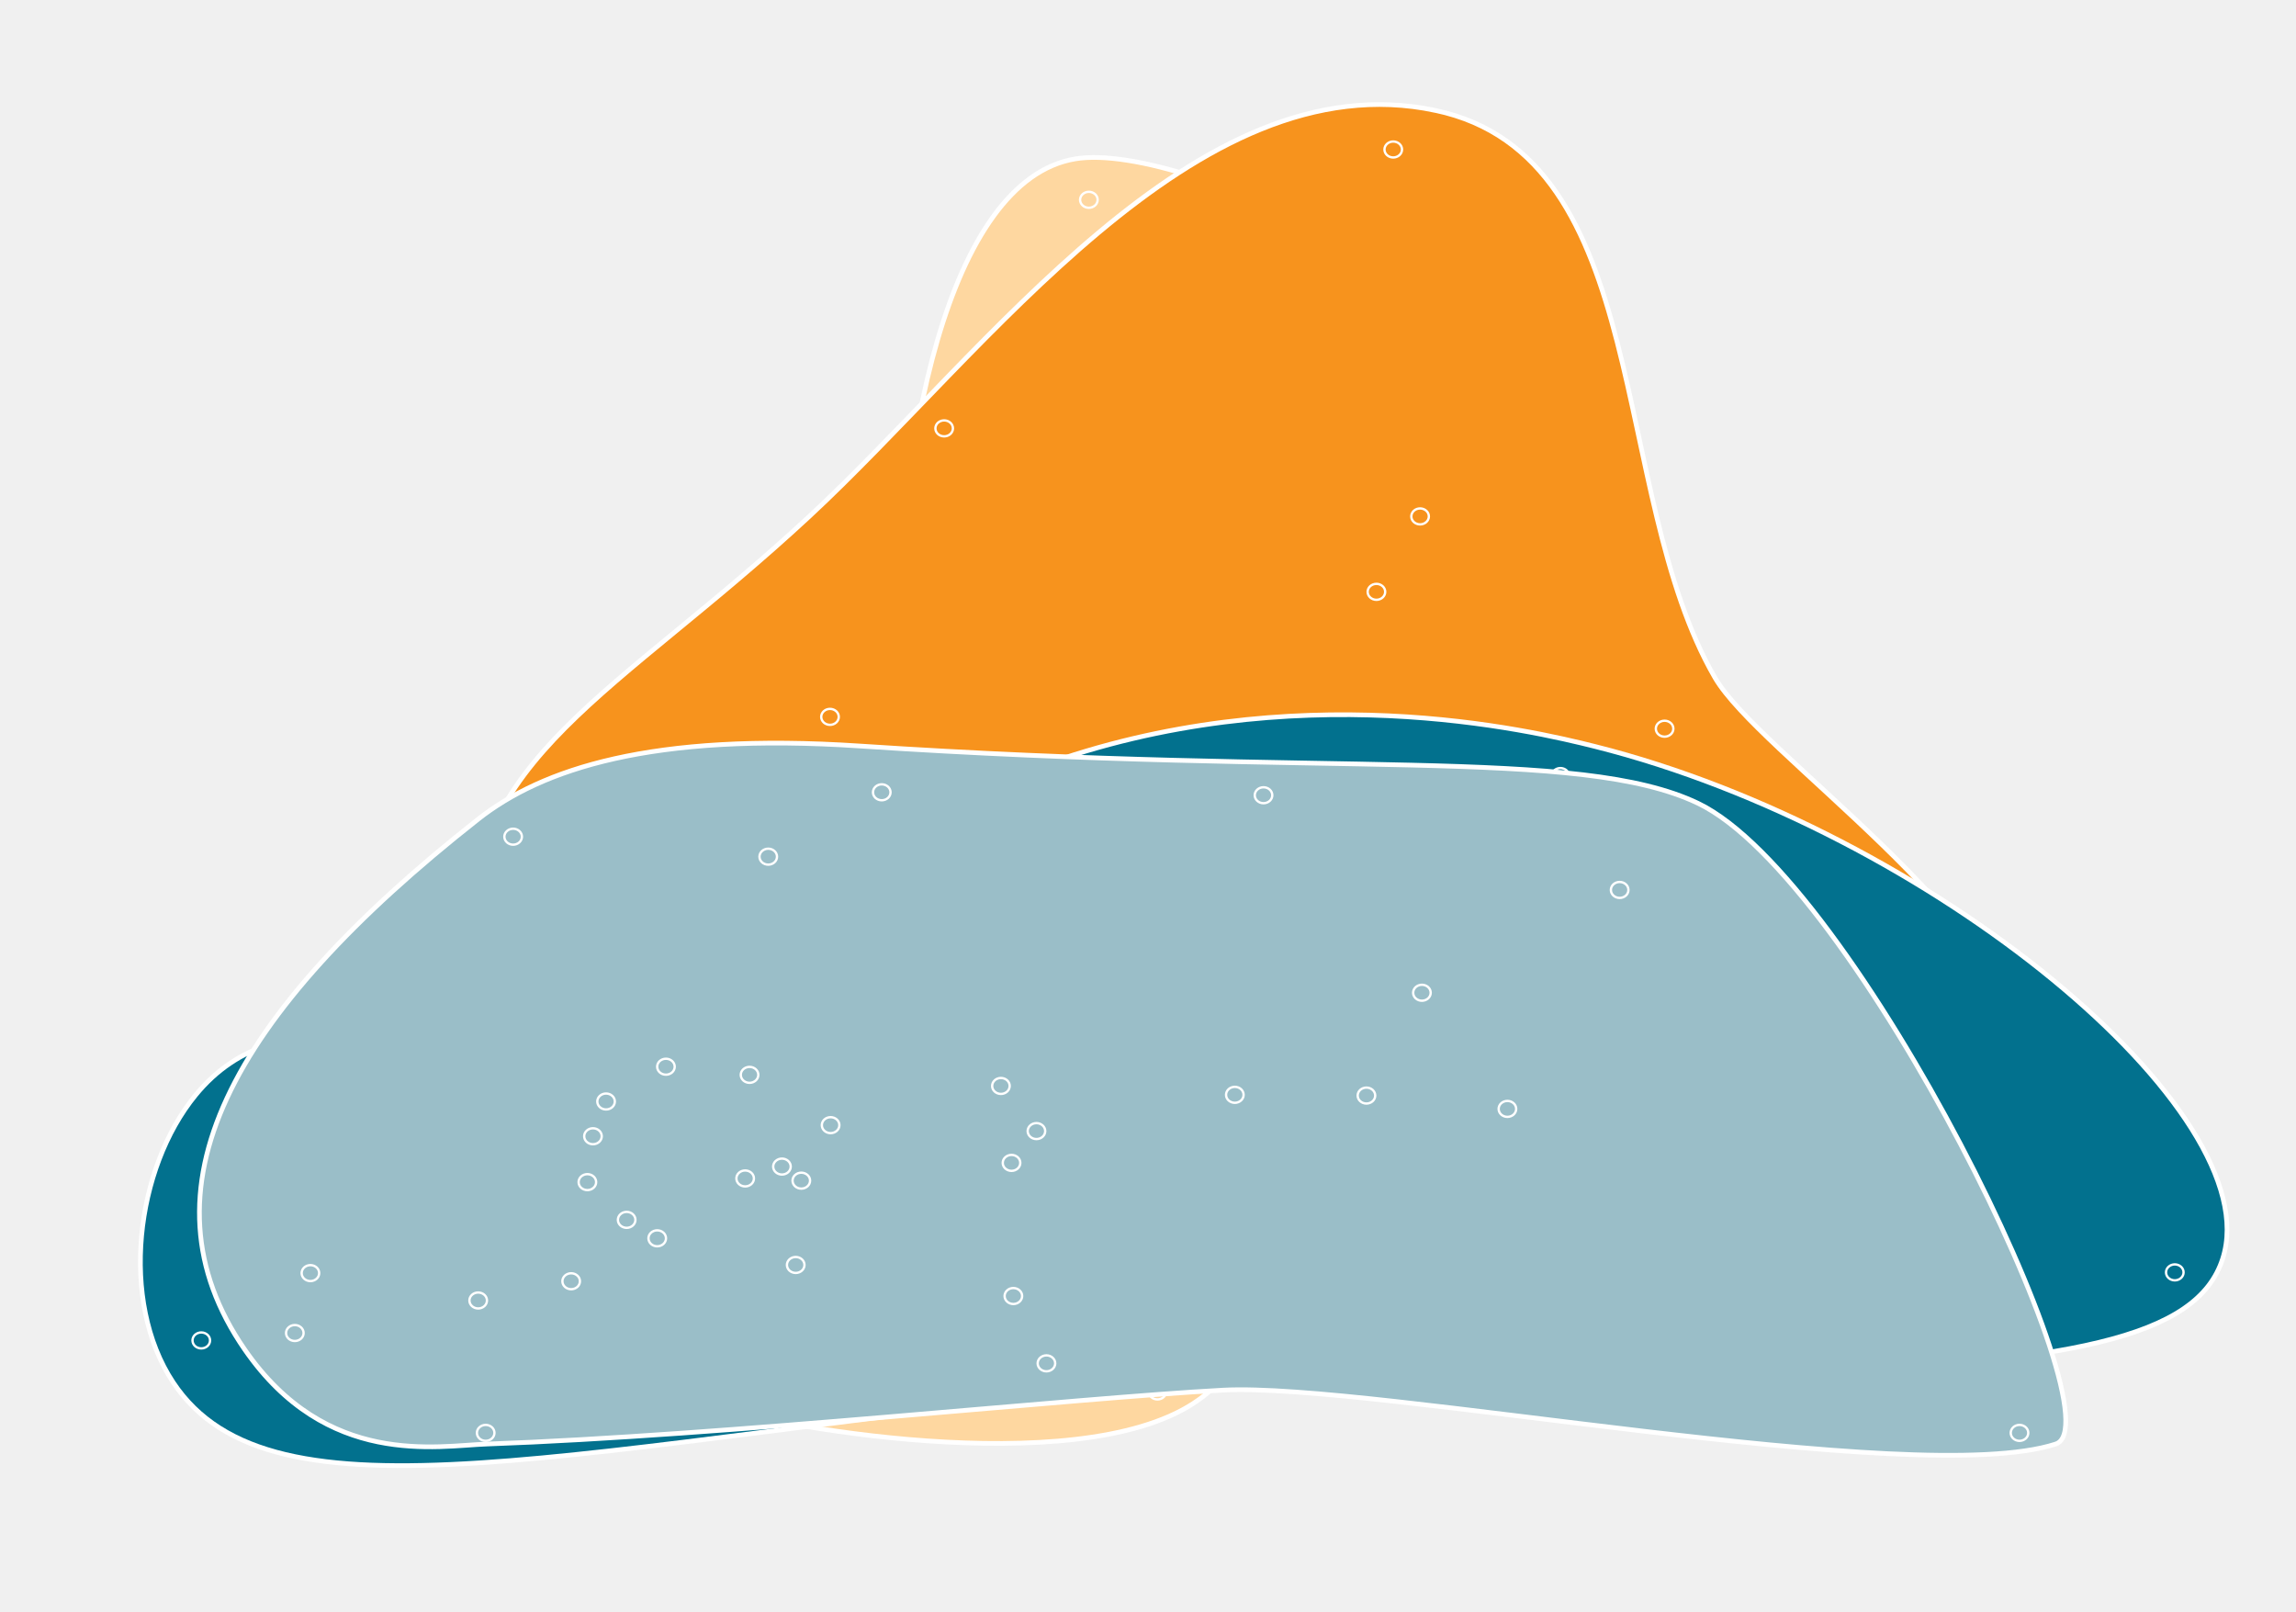
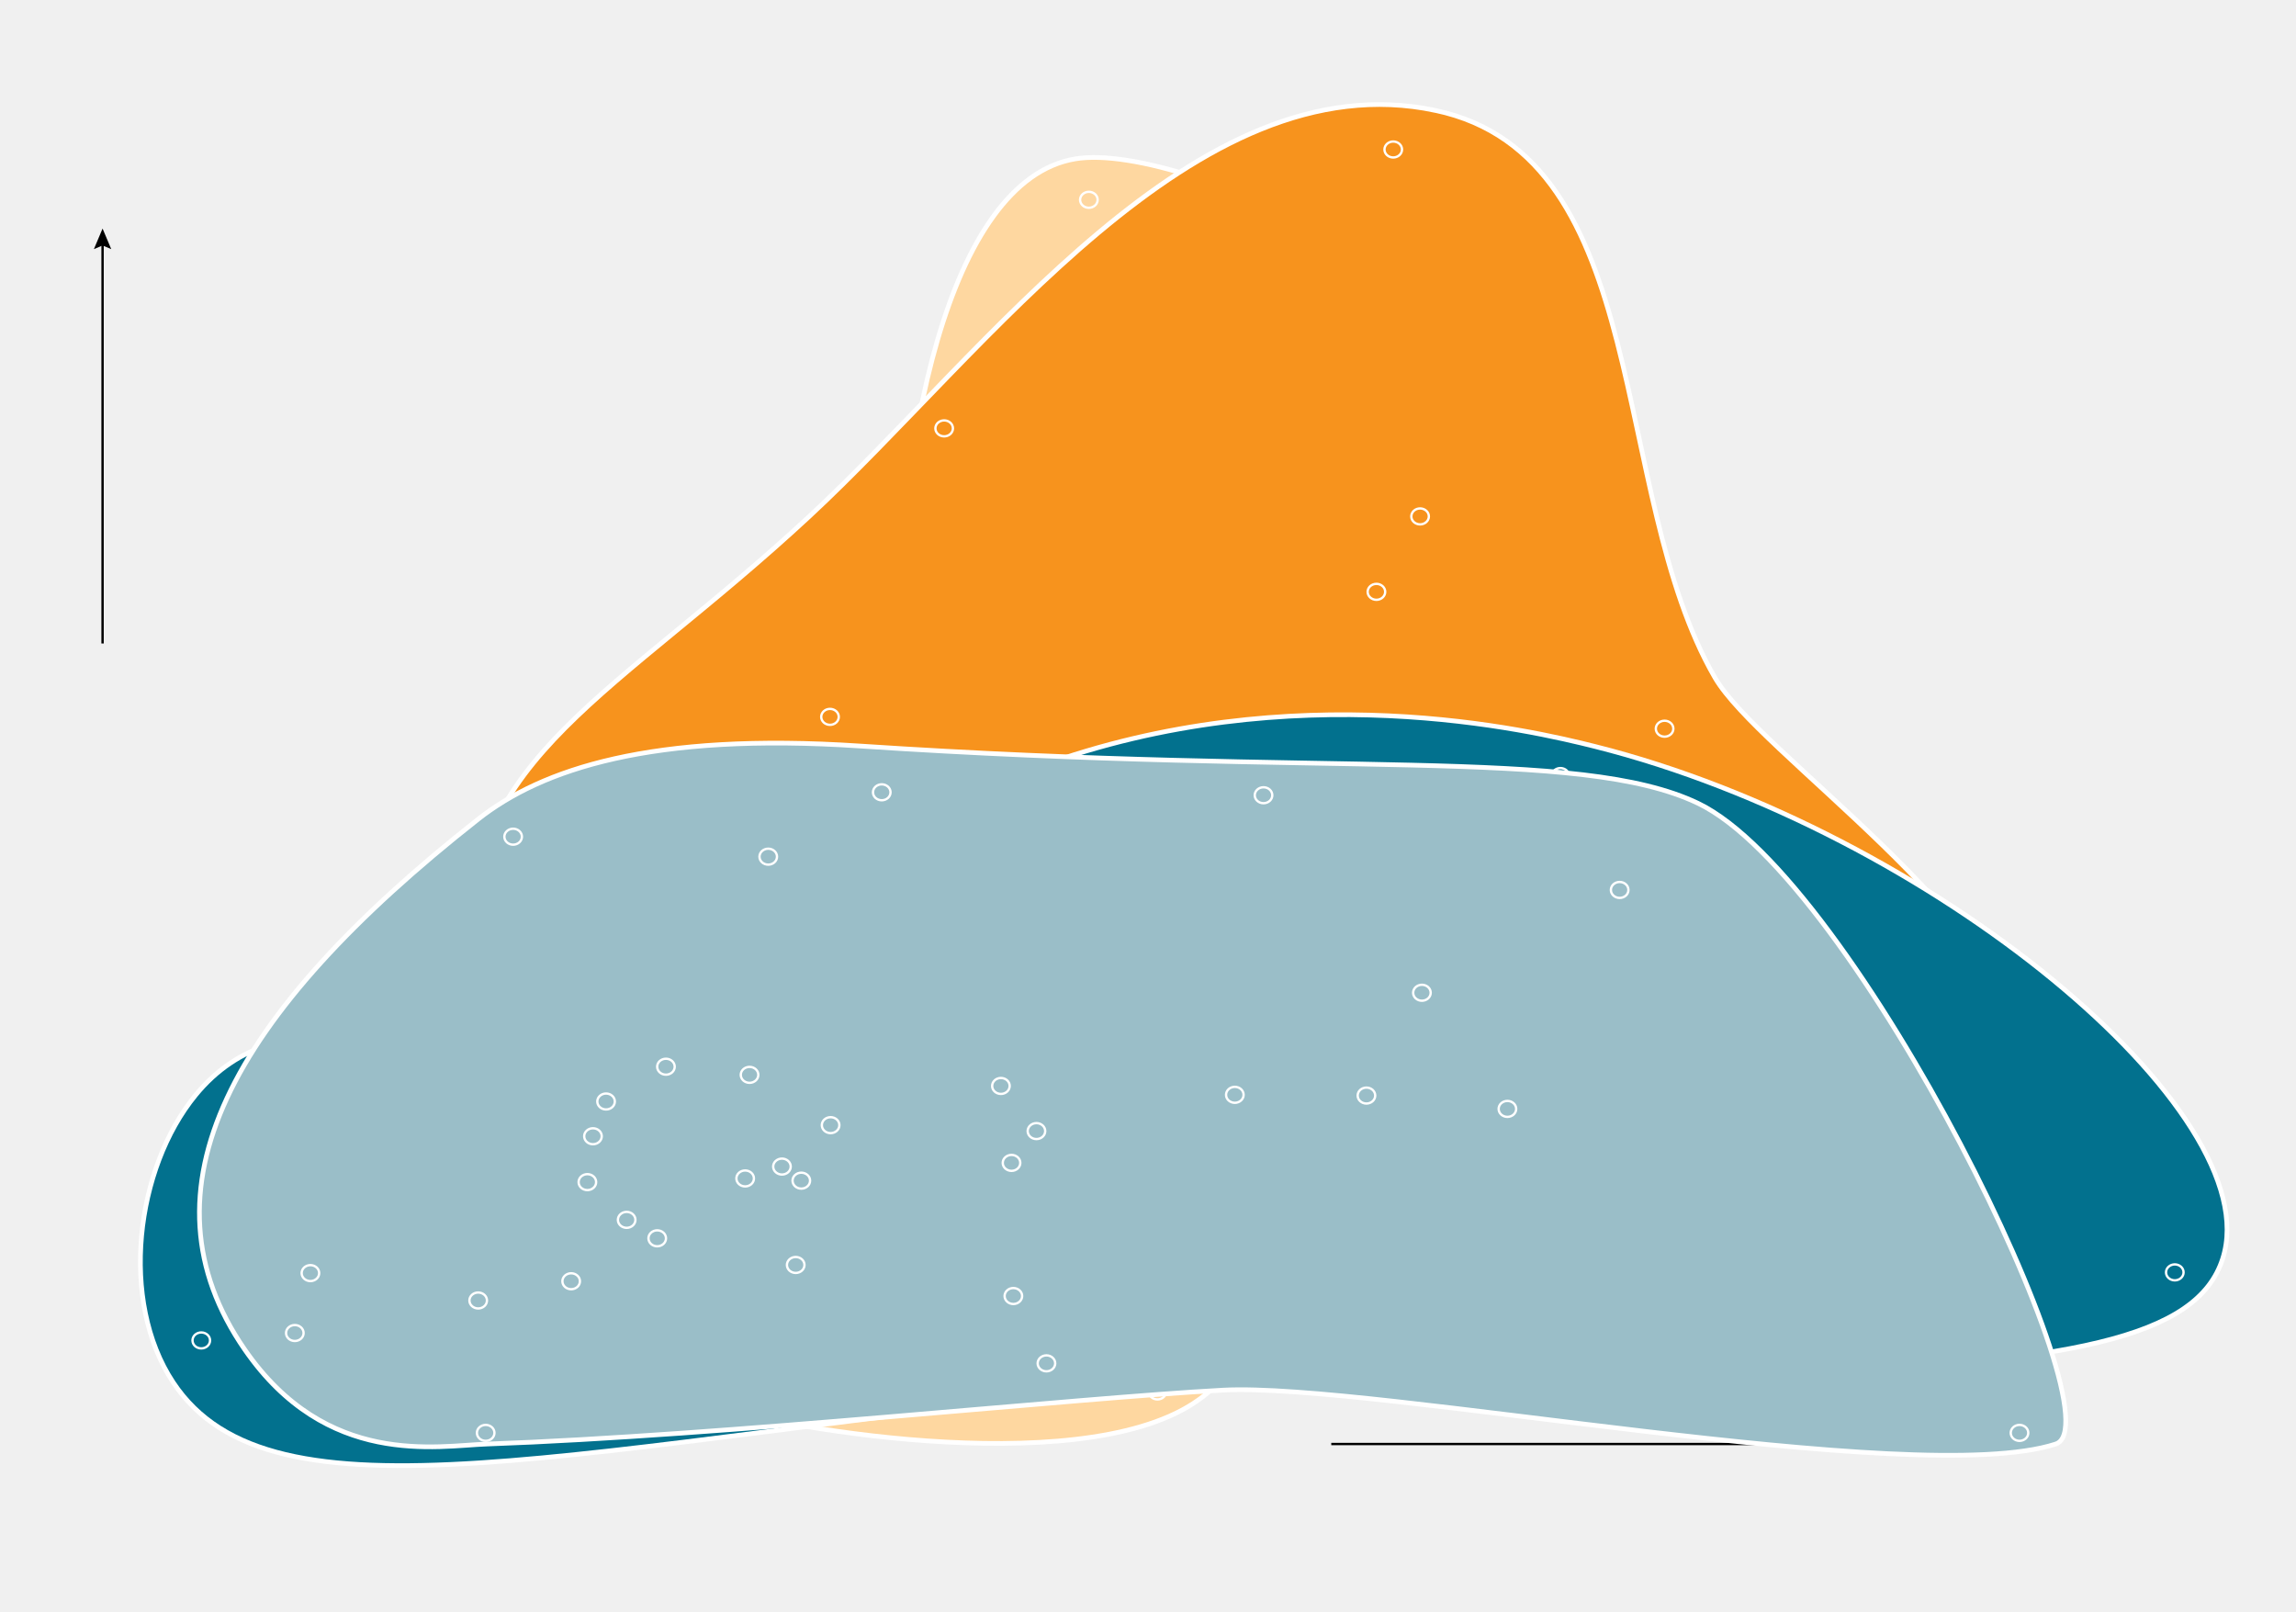
<svg xmlns="http://www.w3.org/2000/svg" baseProfile="tiny" version="1.2" viewBox="0 0 490 343.972">
  <g>
    <g id="g-scatter_profit-margin_avg1-laptop-interactions-img">
      <g>
+         <g id="x-y">
+           <g>
+             <line x1="397.292" y1="308.136" x2="284.113" y2="308.136" fill="none" stroke="#000" stroke-miterlimit="10" stroke-width=".5" />
+             <polygon points="395.887 306.284 396.674 308.136 395.887 309.987 400.276 308.136 395.887 306.284" />
+           </g>
+           <g>
+             <line x1="21.89" y1="51.758" x2="21.89" y2="137.311" fill="none" stroke="#000" stroke-miterlimit="10" stroke-width=".5" />
+             <polygon points="20.039 53.162 21.89 52.375 23.742 53.162 21.89 48.773 20.039 53.162" />
+           </g>
+         </g>
        <g id="upper-middle">
          <path id="highlight" d="M229.447,33.904c24.009-4.034,99.403,32.589,117.646,72.466,10.488,22.927,23.738,90.755,12.387,109.262-6,9.781-13.21,5.65-39.577,9.781-6.145.963-34.058,2.318-39.684,21.597-9.286,31.821-13.974,46.407-27.99,53.902-27.926,14.933-93.508,2.313-102.492-1.817-13.376-6.15-53.405-23.959-64.827-32.405-10.125-7.487-14.184-32.014-6.115-41.277,23.258-26.701,114.012-21.611,112.919-78.529-.999-52.013,10.71-108.439,37.733-112.98Z" fill="#fed7a0" stroke="#fff" stroke-miterlimit="10" />
          <ellipse cx="245.025" cy="189.589" rx="1.873" ry="1.703" fill="#fed7a0" stroke="#fff" stroke-miterlimit="10" stroke-width=".5" />
          <ellipse cx="261.26" cy="187.694" rx="1.873" ry="1.703" fill="#fed7a0" stroke="#fff" stroke-miterlimit="10" stroke-width=".5" />
          <ellipse cx="352.714" cy="211.684" rx="1.873" ry="1.703" fill="#fed7a0" stroke="#fff" stroke-miterlimit="10" stroke-width=".5" />
          <ellipse cx="284.158" cy="219.579" rx="1.873" ry="1.703" fill="#fed7a0" stroke="#fff" stroke-miterlimit="10" stroke-width=".5" />
          <ellipse cx="336.078" cy="215.631" rx="1.873" ry="1.703" fill="#fed7a0" stroke="#fff" stroke-miterlimit="10" stroke-width=".5" />
          <ellipse cx="219.2" cy="232.364" rx="1.873" ry="1.703" fill="#fed7a0" stroke="#fff" stroke-miterlimit="10" stroke-width=".5" />
          <ellipse cx="324.358" cy="191.484" rx="1.873" ry="1.703" fill="#fed7a0" stroke="#fff" stroke-miterlimit="10" stroke-width=".5" />
          <ellipse cx="244.894" cy="151.232" rx="1.873" ry="1.703" fill="#fed7a0" stroke="#fff" stroke-miterlimit="10" stroke-width=".5" />
          <ellipse cx="338.601" cy="114.142" rx="1.873" ry="1.703" fill="#fed7a0" stroke="#fff" stroke-miterlimit="10" stroke-width=".5" />
          <ellipse cx="216.537" cy="148.708" rx="1.873" ry="1.703" fill="#fed7a0" stroke="#fff" stroke-miterlimit="10" stroke-width=".5" />
          <ellipse cx="151.439" cy="207.579" rx="1.873" ry="1.703" fill="#fed7a0" stroke="#fff" stroke-miterlimit="10" stroke-width=".5" />
          <ellipse cx="202.424" cy="135.608" rx="1.873" ry="1.703" fill="#fed7a0" stroke="#fff" stroke-miterlimit="10" stroke-width=".5" />
          <ellipse cx="164.225" cy="250.983" rx="1.873" ry="1.703" fill="#fed7a0" stroke="#fff" stroke-miterlimit="10" stroke-width=".5" />
          <ellipse cx="198.433" cy="262.983" rx="1.873" ry="1.703" fill="#fed7a0" stroke="#fff" stroke-miterlimit="10" stroke-width=".5" />
          <ellipse cx="111.642" cy="245.307" rx="1.873" ry="1.703" fill="#fed7a0" stroke="#fff" stroke-miterlimit="10" stroke-width=".5" />
          <ellipse cx="287.084" cy="151.389" rx="1.873" ry="1.703" fill="#fed7a0" stroke="#fff" stroke-miterlimit="10" stroke-width=".5" />
          <ellipse cx="247.016" cy="296.92" rx="1.873" ry="1.703" fill="#fed7a0" stroke="#fff" stroke-miterlimit="10" stroke-width=".5" />
          <ellipse cx="232.379" cy="42.634" rx="1.873" ry="1.703" fill="#fed7a0" stroke="#fff" stroke-miterlimit="10" stroke-width=".5" />
          <ellipse cx="146.653" cy="287.445" rx="1.873" ry="1.703" fill="#fed7a0" stroke="#fff" stroke-miterlimit="10" stroke-width=".5" />
          <ellipse cx="86.612" cy="230.626" rx="1.873" ry="1.703" fill="#fed7a0" stroke="#fff" stroke-miterlimit="10" stroke-width=".5" />
          <ellipse cx="181.394" cy="225.412" rx="1.873" ry="1.703" fill="#fed7a0" stroke="#fff" stroke-miterlimit="10" stroke-width=".5" />
          <ellipse cx="163.552" cy="297.392" rx="1.873" ry="1.703" fill="#fed7a0" stroke="#fff" stroke-miterlimit="10" stroke-width=".5" />
          <ellipse cx="91.538" cy="261.717" rx="1.873" ry="1.703" fill="#fed7a0" stroke="#fff" stroke-miterlimit="10" stroke-width=".5" />
          <ellipse cx="213.742" cy="229.36" rx="1.873" ry="1.703" fill="#fed7a0" stroke="#fff" stroke-miterlimit="10" stroke-width=".5" />
          <ellipse cx="231.445" cy="104.667" rx="1.873" ry="1.703" fill="#fed7a0" stroke="#fff" stroke-miterlimit="10" stroke-width=".5" />
        </g>
        <g id="upper">
          <path id="highlight-2" data-name="highlight" d="M306.332,23.563c46.786,9.917,36.768,81.516,59.659,121.037,9.3,16.056,63.192,51.424,67.345,82.358,2.492,18.56-16.893,36.548-63.181,24.156-57.524-15.4-153.756,51.547-201.993,42.508-21.146-3.963-32.696-12.545-36.985-16.05-28.871-23.595-30.288-63.598-30.704-75.365-1.435-40.514,31.062-53.802,72.241-92.012,37.903-35.17,82.298-97.509,133.618-86.631Z" fill="#f7931d" stroke="#fff" stroke-miterlimit="10" />
          <ellipse cx="238.501" cy="248.931" rx="1.873" ry="1.703" fill="#f7931d" stroke="#fff" stroke-miterlimit="10" stroke-width=".5" />
          <ellipse cx="307.459" cy="164.961" rx="1.873" ry="1.703" fill="#f7931d" stroke="#fff" stroke-miterlimit="10" stroke-width=".5" />
          <ellipse cx="293.748" cy="126.29" rx="1.873" ry="1.703" fill="#f7931d" stroke="#fff" stroke-miterlimit="10" stroke-width=".5" />
          <ellipse cx="264.063" cy="163.389" rx="1.873" ry="1.703" fill="#f7931d" stroke="#fff" stroke-miterlimit="10" stroke-width=".5" />
          <ellipse cx="234.641" cy="203.317" rx="1.873" ry="1.703" fill="#f7931d" stroke="#fff" stroke-miterlimit="10" stroke-width=".5" />
          <ellipse cx="135.335" cy="184.375" rx="1.873" ry="1.703" fill="#f7931d" stroke="#fff" stroke-miterlimit="10" stroke-width=".5" />
          <ellipse cx="303.992" cy="249.411" rx="1.873" ry="1.703" fill="#f7931d" stroke="#fff" stroke-miterlimit="10" stroke-width=".5" />
          <ellipse cx="185.787" cy="237.255" rx="1.873" ry="1.703" fill="#f7931d" stroke="#fff" stroke-miterlimit="10" stroke-width=".5" />
          <ellipse cx="221.192" cy="225.255" rx="1.873" ry="1.703" fill="#f7931d" stroke="#fff" stroke-miterlimit="10" stroke-width=".5" />
          <ellipse cx="324.89" cy="210.26" rx="1.873" ry="1.703" fill="#f7931d" stroke="#fff" stroke-miterlimit="10" stroke-width=".5" />
          <ellipse cx="224.79" cy="207.108" rx="1.873" ry="1.703" fill="#f7931d" stroke="#fff" stroke-miterlimit="10" stroke-width=".5" />
          <ellipse cx="297.337" cy="191.798" rx="1.873" ry="1.703" fill="#f7931d" stroke="#fff" stroke-miterlimit="10" stroke-width=".5" />
          <ellipse cx="281.634" cy="232.207" rx="1.873" ry="1.703" fill="#f7931d" stroke="#fff" stroke-miterlimit="10" stroke-width=".5" />
          <ellipse cx="297.337" cy="31.901" rx="1.873" ry="1.703" fill="#f7931d" stroke="#fff" stroke-miterlimit="10" stroke-width=".5" />
          <ellipse cx="298.001" cy="214.522" rx="1.873" ry="1.703" fill="#f7931d" stroke="#fff" stroke-miterlimit="10" stroke-width=".5" />
          <ellipse cx="346.461" cy="182.96" rx="1.873" ry="1.703" fill="#f7931d" stroke="#fff" stroke-miterlimit="10" stroke-width=".5" />
          <ellipse cx="303.066" cy="110.195" rx="1.873" ry="1.703" fill="#f7931d" stroke="#fff" stroke-miterlimit="10" stroke-width=".5" />
          <ellipse cx="355.247" cy="155.494" rx="1.873" ry="1.703" fill="#f7931d" stroke="#fff" stroke-miterlimit="10" stroke-width=".5" />
          <ellipse cx="256.867" cy="207.579" rx="1.873" ry="1.703" fill="#f7931d" stroke="#fff" stroke-miterlimit="10" stroke-width=".5" />
          <ellipse cx="308.253" cy="199.213" rx="1.873" ry="1.703" fill="#f7931d" stroke="#fff" stroke-miterlimit="10" stroke-width=".5" />
          <ellipse cx="201.227" cy="226.05" rx="1.873" ry="1.703" fill="#f7931d" stroke="#fff" stroke-miterlimit="10" stroke-width=".5" />
          <ellipse cx="418.205" cy="235.045" rx="1.873" ry="1.703" fill="#f7931d" stroke="#fff" stroke-miterlimit="10" stroke-width=".5" />
          <ellipse cx="137.195" cy="271.821" rx="1.873" ry="1.703" fill="#f7931d" stroke="#fff" stroke-miterlimit="10" stroke-width=".5" />
          <ellipse cx="227.453" cy="174.279" rx="1.873" ry="1.703" fill="#f7931d" stroke="#fff" stroke-miterlimit="10" stroke-width=".5" />
          <ellipse cx="172.076" cy="203.475" rx="1.873" ry="1.703" fill="#f7931d" stroke="#fff" stroke-miterlimit="10" stroke-width=".5" />
          <ellipse cx="201.498" cy="91.409" rx="1.873" ry="1.703" fill="#f7931d" stroke="#fff" stroke-miterlimit="10" stroke-width=".5" />
          <ellipse cx="177.132" cy="152.97" rx="1.873" ry="1.703" fill="#f7931d" stroke="#fff" stroke-miterlimit="10" stroke-width=".5" />
          <ellipse cx="164.225" cy="285.707" rx="1.873" ry="1.703" fill="#f7931d" stroke="#fff" stroke-miterlimit="10" stroke-width=".5" />
          <ellipse cx="107.913" cy="204.426" rx="1.873" ry="1.703" fill="#f7931d" stroke="#fff" stroke-miterlimit="10" stroke-width=".5" />
          <ellipse cx="171.01" cy="207.265" rx="1.873" ry="1.703" fill="#f7931d" stroke="#fff" stroke-miterlimit="10" stroke-width=".5" />
        </g>
        <g id="lower">
          <path id="highlight-3" data-name="highlight" d="M474.351,268.576c10.028-31.243-62.471-91.32-133.896-109.276-13.584-3.415-64.501-15.532-118.796,4.328-40.37,14.766-38.625,31.123-81.999,45.378-51.444,16.907-79.627,2.354-97.921,24.679-12.811,15.635-16.308,43.906-4.777,61.3,21.145,31.895,83.802,13.612,208.58.796,54.624-5.61,97.249-1.115,130.133-2.337,66.594-2.474,93.236-7.918,98.676-24.868Z" fill="#02718e" stroke="#fff" stroke-miterlimit="10" />
          <ellipse cx="219.602" cy="208.845" rx="1.873" ry="1.703" fill="#02718e" stroke="#fff" stroke-miterlimit="10" stroke-width=".5" />
          <ellipse cx="333.012" cy="165.598" rx="1.873" ry="1.703" fill="#02718e" stroke="#fff" stroke-miterlimit="10" stroke-width=".5" />
          <ellipse cx="230.912" cy="246.093" rx="1.873" ry="1.703" fill="#02718e" stroke="#fff" stroke-miterlimit="10" stroke-width=".5" />
          <ellipse cx="163.552" cy="265.664" rx="1.873" ry="1.703" fill="#02718e" stroke="#fff" stroke-miterlimit="10" stroke-width=".5" />
          <ellipse cx="241.697" cy="255.56" rx="1.873" ry="1.703" fill="#02718e" stroke="#fff" stroke-miterlimit="10" stroke-width=".5" />
          <ellipse cx="261.129" cy="210.103" rx="1.873" ry="1.703" fill="#02718e" stroke="#fff" stroke-miterlimit="10" stroke-width=".5" />
          <ellipse cx="251.147" cy="203.475" rx="1.873" ry="1.703" fill="#02718e" stroke="#fff" stroke-miterlimit="10" stroke-width=".5" />
          <ellipse cx="140.261" cy="239.15" rx="1.873" ry="1.703" fill="#02718e" stroke="#fff" stroke-miterlimit="10" stroke-width=".5" />
          <ellipse cx="174.871" cy="268.188" rx="1.873" ry="1.703" fill="#02718e" stroke="#fff" stroke-miterlimit="10" stroke-width=".5" />
          <ellipse cx="464.133" cy="271.507" rx="1.873" ry="1.703" fill="#02718e" stroke="#fff" stroke-miterlimit="10" stroke-width=".5" />
          <ellipse cx="80.761" cy="256.669" rx="1.873" ry="1.703" fill="#02718e" stroke="#fff" stroke-miterlimit="10" stroke-width=".5" />
          <ellipse cx="147.981" cy="215.788" rx="1.873" ry="1.703" fill="#02718e" stroke="#fff" stroke-miterlimit="10" stroke-width=".5" />
          <ellipse cx="236.501" cy="219.736" rx="1.873" ry="1.703" fill="#02718e" stroke="#fff" stroke-miterlimit="10" stroke-width=".5" />
          <ellipse cx="79.425" cy="293.444" rx="1.873" ry="1.703" fill="#02718e" stroke="#fff" stroke-miterlimit="10" stroke-width=".5" />
          <ellipse cx="176.469" cy="241.202" rx="1.873" ry="1.703" fill="#02718e" stroke="#fff" stroke-miterlimit="10" stroke-width=".5" />
          <ellipse cx="196.433" cy="263.769" rx="1.873" ry="1.703" fill="#02718e" stroke="#fff" stroke-miterlimit="10" stroke-width=".5" />
          <ellipse cx="97.529" cy="271.821" rx="1.873" ry="1.703" fill="#02718e" stroke="#fff" stroke-miterlimit="10" stroke-width=".5" />
          <ellipse cx="244.894" cy="203.789" rx="1.873" ry="1.703" fill="#02718e" stroke="#fff" stroke-miterlimit="10" stroke-width=".5" />
          <ellipse cx="194.171" cy="234.259" rx="1.873" ry="1.703" fill="#02718e" stroke="#fff" stroke-miterlimit="10" stroke-width=".5" />
          <ellipse cx="149.177" cy="261.088" rx="1.873" ry="1.703" fill="#02718e" stroke="#fff" stroke-miterlimit="10" stroke-width=".5" />
          <ellipse cx="218.668" cy="175.851" rx="1.873" ry="1.703" fill="#02718e" stroke="#fff" stroke-miterlimit="10" stroke-width=".5" />
          <ellipse cx="140.793" cy="298.335" rx="1.873" ry="1.703" fill="#02718e" stroke="#fff" stroke-miterlimit="10" stroke-width=".5" />
          <ellipse cx="289.887" cy="190.689" rx="1.873" ry="1.703" fill="#02718e" stroke="#fff" stroke-miterlimit="10" stroke-width=".5" />
          <ellipse cx="132.008" cy="234.574" rx="1.873" ry="1.703" fill="#02718e" stroke="#fff" stroke-miterlimit="10" stroke-width=".5" />
          <ellipse cx="78.49" cy="243.883" rx="1.873" ry="1.703" fill="#02718e" stroke="#fff" stroke-miterlimit="10" stroke-width=".5" />
          <ellipse cx="88.612" cy="288.397" rx="1.873" ry="1.703" fill="#02718e" stroke="#fff" stroke-miterlimit="10" stroke-width=".5" />
          <ellipse cx="51.47" cy="239.779" rx="1.873" ry="1.703" fill="#02718e" stroke="#fff" stroke-miterlimit="10" stroke-width=".5" />
          <ellipse cx="60.526" cy="241.045" rx="1.873" ry="1.703" fill="#02718e" stroke="#fff" stroke-miterlimit="10" stroke-width=".5" />
          <ellipse cx="222.659" cy="174.908" rx="1.873" ry="1.703" fill="#02718e" stroke="#fff" stroke-miterlimit="10" stroke-width=".5" />
          <ellipse cx="42.955" cy="286.03" rx="1.873" ry="1.703" fill="#02718e" stroke="#fff" stroke-miterlimit="10" stroke-width=".5" />
          <ellipse cx="138.261" cy="266.616" rx="1.873" ry="1.703" fill="#02718e" stroke="#fff" stroke-miterlimit="10" stroke-width=".5" />
          <ellipse cx="366.426" cy="289.811" rx="1.873" ry="1.703" fill="#02718e" stroke="#fff" stroke-miterlimit="10" stroke-width=".5" />
        </g>
        <g id="lower-middle">
          <path id="highlight-4" data-name="highlight" d="M438.714,308.136c13.864-4.505-42.585-120.607-76.36-136.738-25.363-12.114-78.092-5.516-178.822-12.206-44.564-2.96-67.95,4.958-81.48,15.604-53.105,41.784-73.259,79.273-49.826,113.177,17.503,25.324,41.092,20.539,51.695,20.164,50.618-1.793,125.312-9.802,157.069-11.498,32.067-1.712,147.858,21.203,177.723,11.498Z" fill="#9abec8" stroke="#fff" stroke-miterlimit="10" />
          <ellipse cx="269.652" cy="169.694" rx="1.873" ry="1.703" fill="#9abec8" stroke="#fff" stroke-miterlimit="10" stroke-width=".5" />
          <ellipse cx="216.266" cy="276.554" rx="1.873" ry="1.703" fill="#9abec8" stroke="#fff" stroke-miterlimit="10" stroke-width=".5" />
          <ellipse cx="263.53" cy="233.622" rx="1.873" ry="1.703" fill="#9abec8" stroke="#fff" stroke-miterlimit="10" stroke-width=".5" />
          <ellipse cx="166.88" cy="248.931" rx="1.873" ry="1.703" fill="#9abec8" stroke="#fff" stroke-miterlimit="10" stroke-width=".5" />
          <ellipse cx="345.658" cy="189.903" rx="1.873" ry="1.703" fill="#9abec8" stroke="#fff" stroke-miterlimit="10" stroke-width=".5" />
          <ellipse cx="291.617" cy="233.779" rx="1.873" ry="1.703" fill="#9abec8" stroke="#fff" stroke-miterlimit="10" stroke-width=".5" />
          <ellipse cx="125.353" cy="252.25" rx="1.873" ry="1.703" fill="#9abec8" stroke="#fff" stroke-miterlimit="10" stroke-width=".5" />
          <ellipse cx="169.814" cy="269.926" rx="1.873" ry="1.703" fill="#9abec8" stroke="#fff" stroke-miterlimit="10" stroke-width=".5" />
          <ellipse cx="133.737" cy="260.302" rx="1.873" ry="1.703" fill="#9abec8" stroke="#fff" stroke-miterlimit="10" stroke-width=".5" />
          <ellipse cx="129.344" cy="235.045" rx="1.873" ry="1.703" fill="#9abec8" stroke="#fff" stroke-miterlimit="10" stroke-width=".5" />
          <ellipse cx="177.263" cy="240.093" rx="1.873" ry="1.703" fill="#9abec8" stroke="#fff" stroke-miterlimit="10" stroke-width=".5" />
          <ellipse cx="213.611" cy="231.727" rx="1.873" ry="1.703" fill="#9abec8" stroke="#fff" stroke-miterlimit="10" stroke-width=".5" />
          <ellipse cx="223.323" cy="290.921" rx="1.873" ry="1.703" fill="#9abec8" stroke="#fff" stroke-miterlimit="10" stroke-width=".5" />
          <ellipse cx="66.246" cy="271.664" rx="1.873" ry="1.703" fill="#9abec8" stroke="#fff" stroke-miterlimit="10" stroke-width=".5" />
          <ellipse cx="126.549" cy="242.46" rx="1.873" ry="1.703" fill="#9abec8" stroke="#fff" stroke-miterlimit="10" stroke-width=".5" />
          <ellipse cx="215.873" cy="248.145" rx="1.873" ry="1.703" fill="#9abec8" stroke="#fff" stroke-miterlimit="10" stroke-width=".5" />
          <ellipse cx="171.01" cy="251.935" rx="1.873" ry="1.703" fill="#9abec8" stroke="#fff" stroke-miterlimit="10" stroke-width=".5" />
          <ellipse cx="221.192" cy="241.359" rx="1.873" ry="1.703" fill="#9abec8" stroke="#fff" stroke-miterlimit="10" stroke-width=".5" />
          <ellipse cx="321.703" cy="236.626" rx="1.873" ry="1.703" fill="#9abec8" stroke="#fff" stroke-miterlimit="10" stroke-width=".5" />
          <ellipse cx="163.954" cy="182.803" rx="1.873" ry="1.703" fill="#9abec8" stroke="#fff" stroke-miterlimit="10" stroke-width=".5" />
          <ellipse cx="109.511" cy="178.541" rx="1.873" ry="1.703" fill="#9abec8" stroke="#fff" stroke-miterlimit="10" stroke-width=".5" />
          <ellipse cx="188.18" cy="169.066" rx="1.873" ry="1.703" fill="#9abec8" stroke="#fff" stroke-miterlimit="10" stroke-width=".5" />
          <ellipse cx="142.121" cy="227.622" rx="1.873" ry="1.703" fill="#9abec8" stroke="#fff" stroke-miterlimit="10" stroke-width=".5" />
          <ellipse cx="103.651" cy="305.758" rx="1.873" ry="1.703" fill="#9abec8" stroke="#fff" stroke-miterlimit="10" stroke-width=".5" />
          <ellipse cx="303.459" cy="211.841" rx="1.873" ry="1.703" fill="#9abec8" stroke="#fff" stroke-miterlimit="10" stroke-width=".5" />
          <ellipse cx="159.963" cy="229.36" rx="1.873" ry="1.703" fill="#9abec8" stroke="#fff" stroke-miterlimit="10" stroke-width=".5" />
          <ellipse cx="102.053" cy="277.506" rx="1.873" ry="1.703" fill="#9abec8" stroke="#fff" stroke-miterlimit="10" stroke-width=".5" />
          <ellipse cx="140.261" cy="264.24" rx="1.873" ry="1.703" fill="#9abec8" stroke="#fff" stroke-miterlimit="10" stroke-width=".5" />
          <ellipse cx="159.028" cy="251.464" rx="1.873" ry="1.703" fill="#9abec8" stroke="#fff" stroke-miterlimit="10" stroke-width=".5" />
          <ellipse cx="121.895" cy="273.402" rx="1.873" ry="1.703" fill="#9abec8" stroke="#fff" stroke-miterlimit="10" stroke-width=".5" />
          <ellipse cx="430.991" cy="305.758" rx="1.873" ry="1.703" fill="#9abec8" stroke="#fff" stroke-miterlimit="10" stroke-width=".5" />
          <ellipse cx="62.919" cy="284.449" rx="1.873" ry="1.703" fill="#9abec8" stroke="#fff" stroke-miterlimit="10" stroke-width=".5" />
        </g>
      </g>
    </g>
  </g>
  <style>
#g-scatter_profit-margin_avg1-laptop-interactions-img rect, #g-scatter_profit-margin_avg1-laptop-interactions-img circle, #g-scatter_profit-margin_avg1-laptop-interactions-img path, #g-scatter_profit-margin_avg1-laptop-interactions-img line, #g-scatter_profit-margin_avg1-laptop-interactions-img polyline, #g-scatter_profit-margin_avg1-laptop-interactions-img polygon { vector-effect: non-scaling-stroke; }
</style>
</svg>
